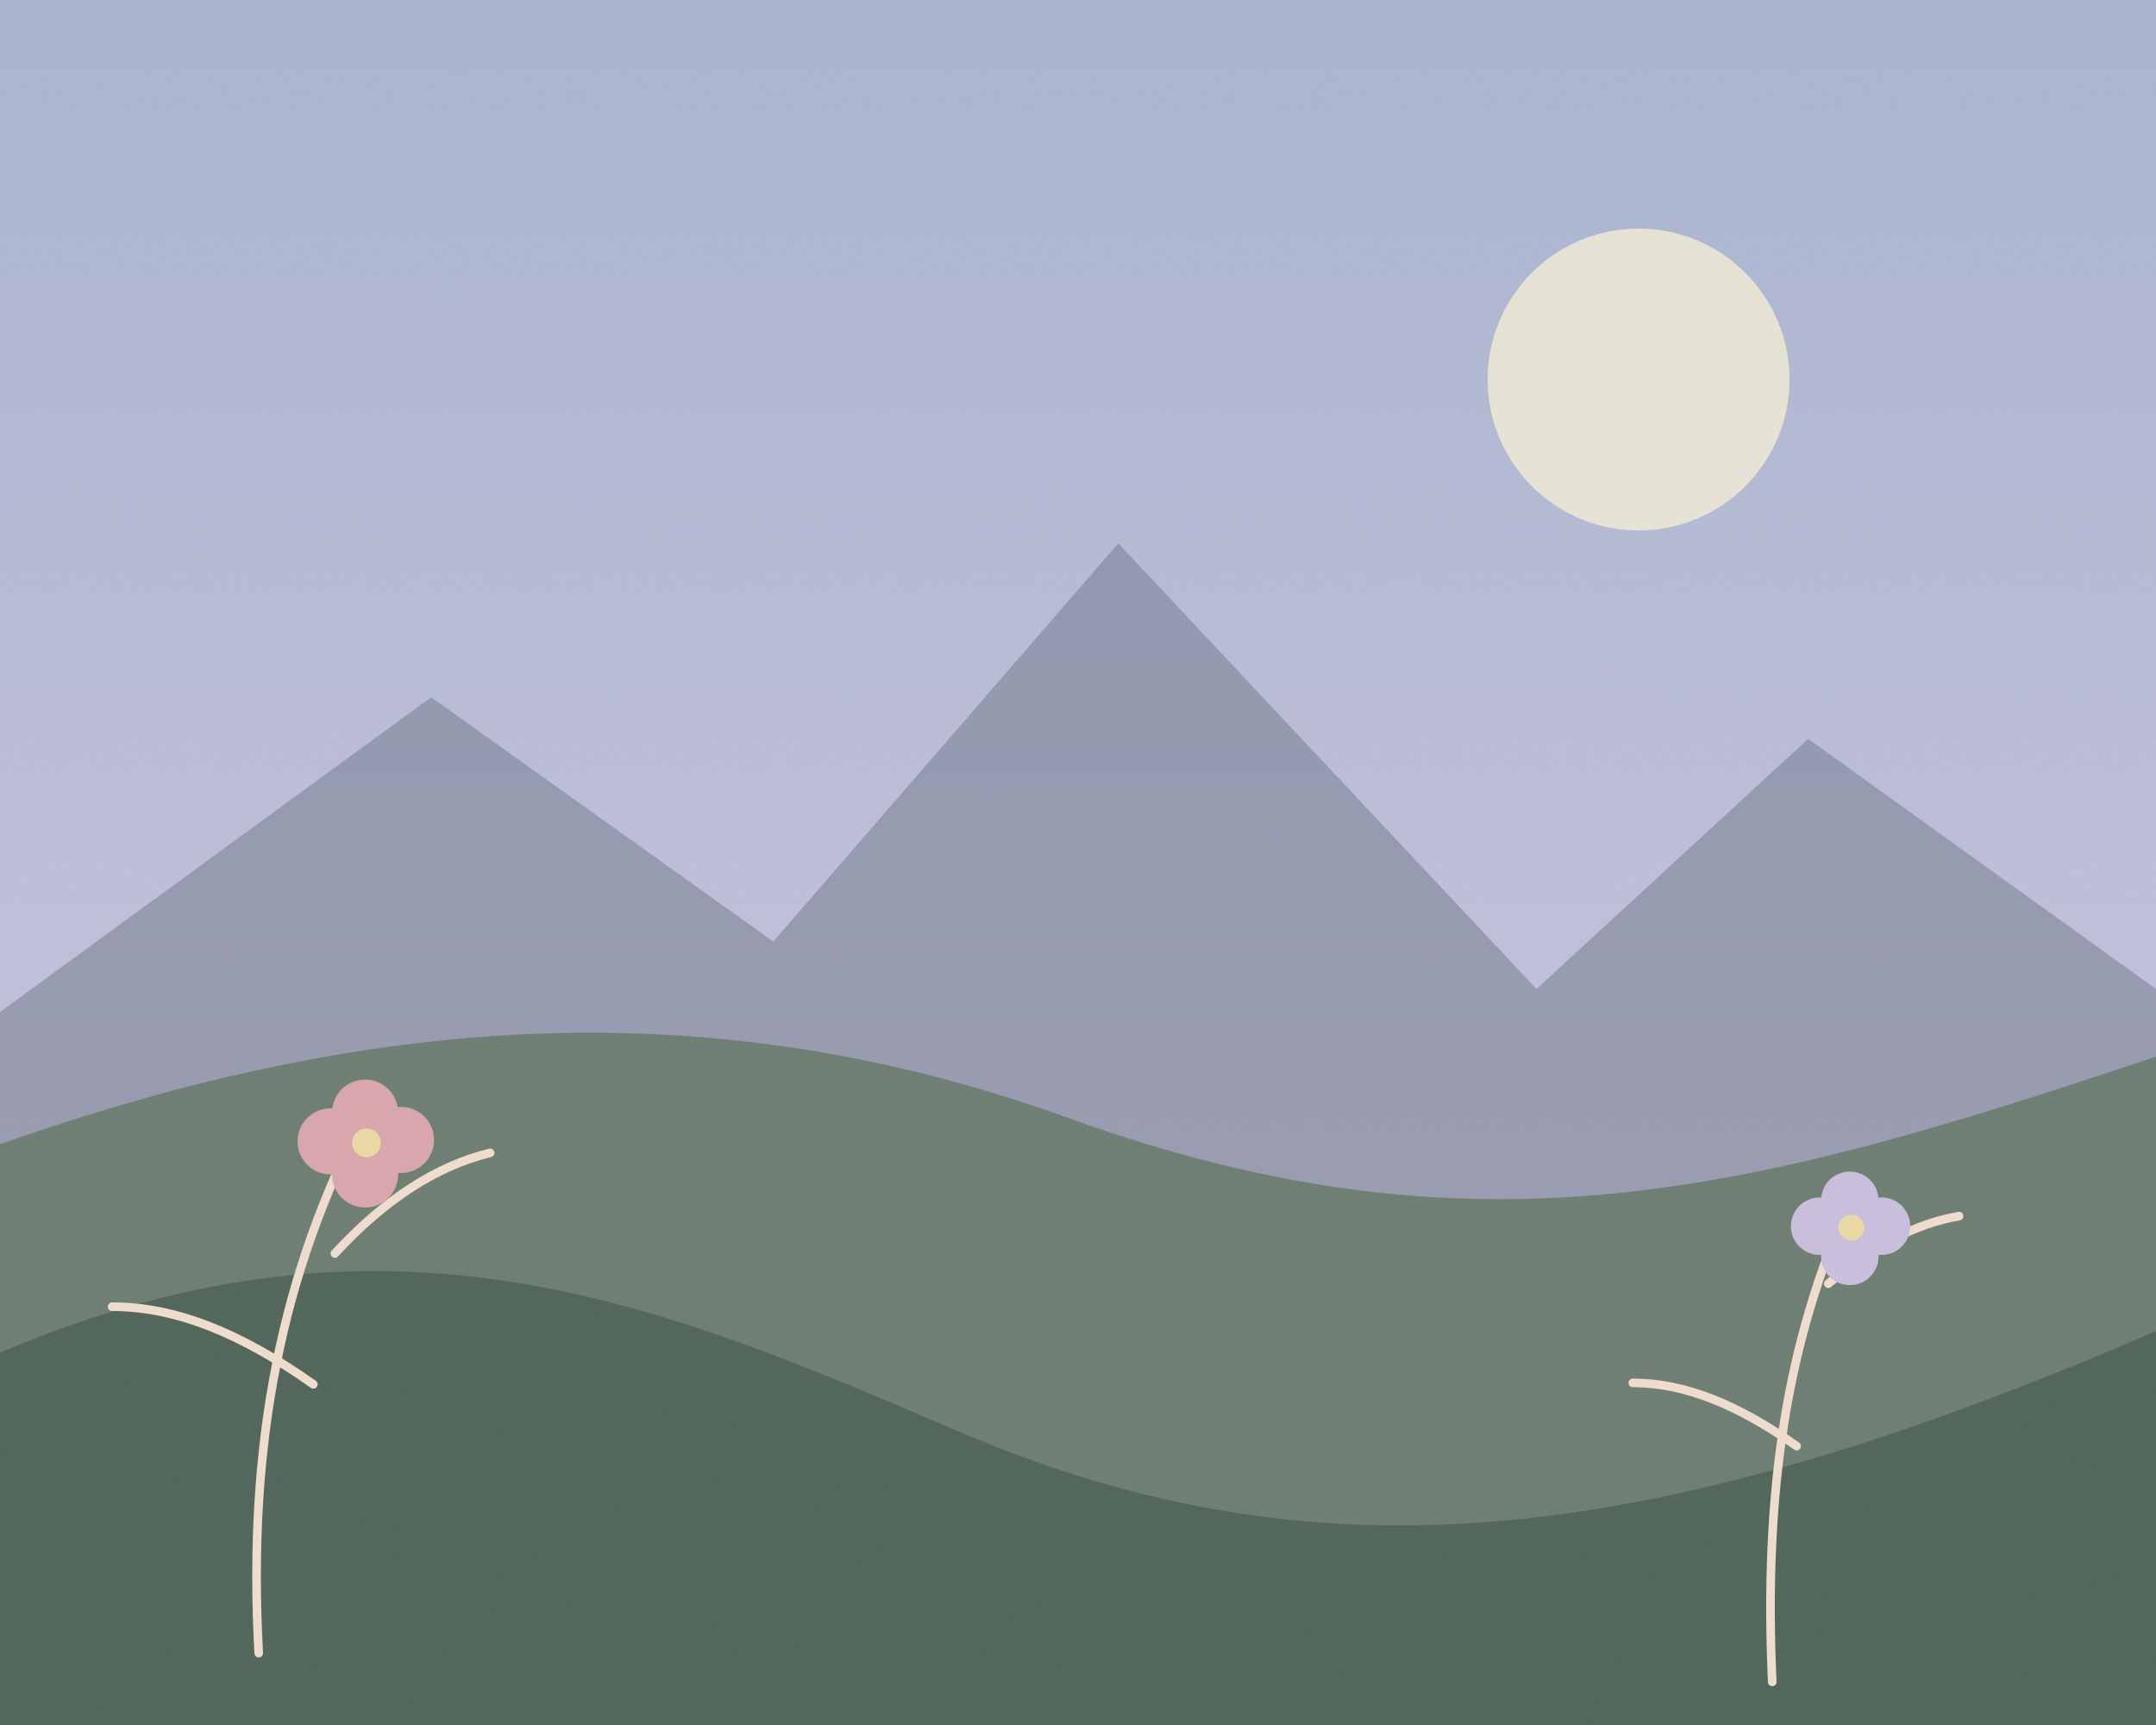
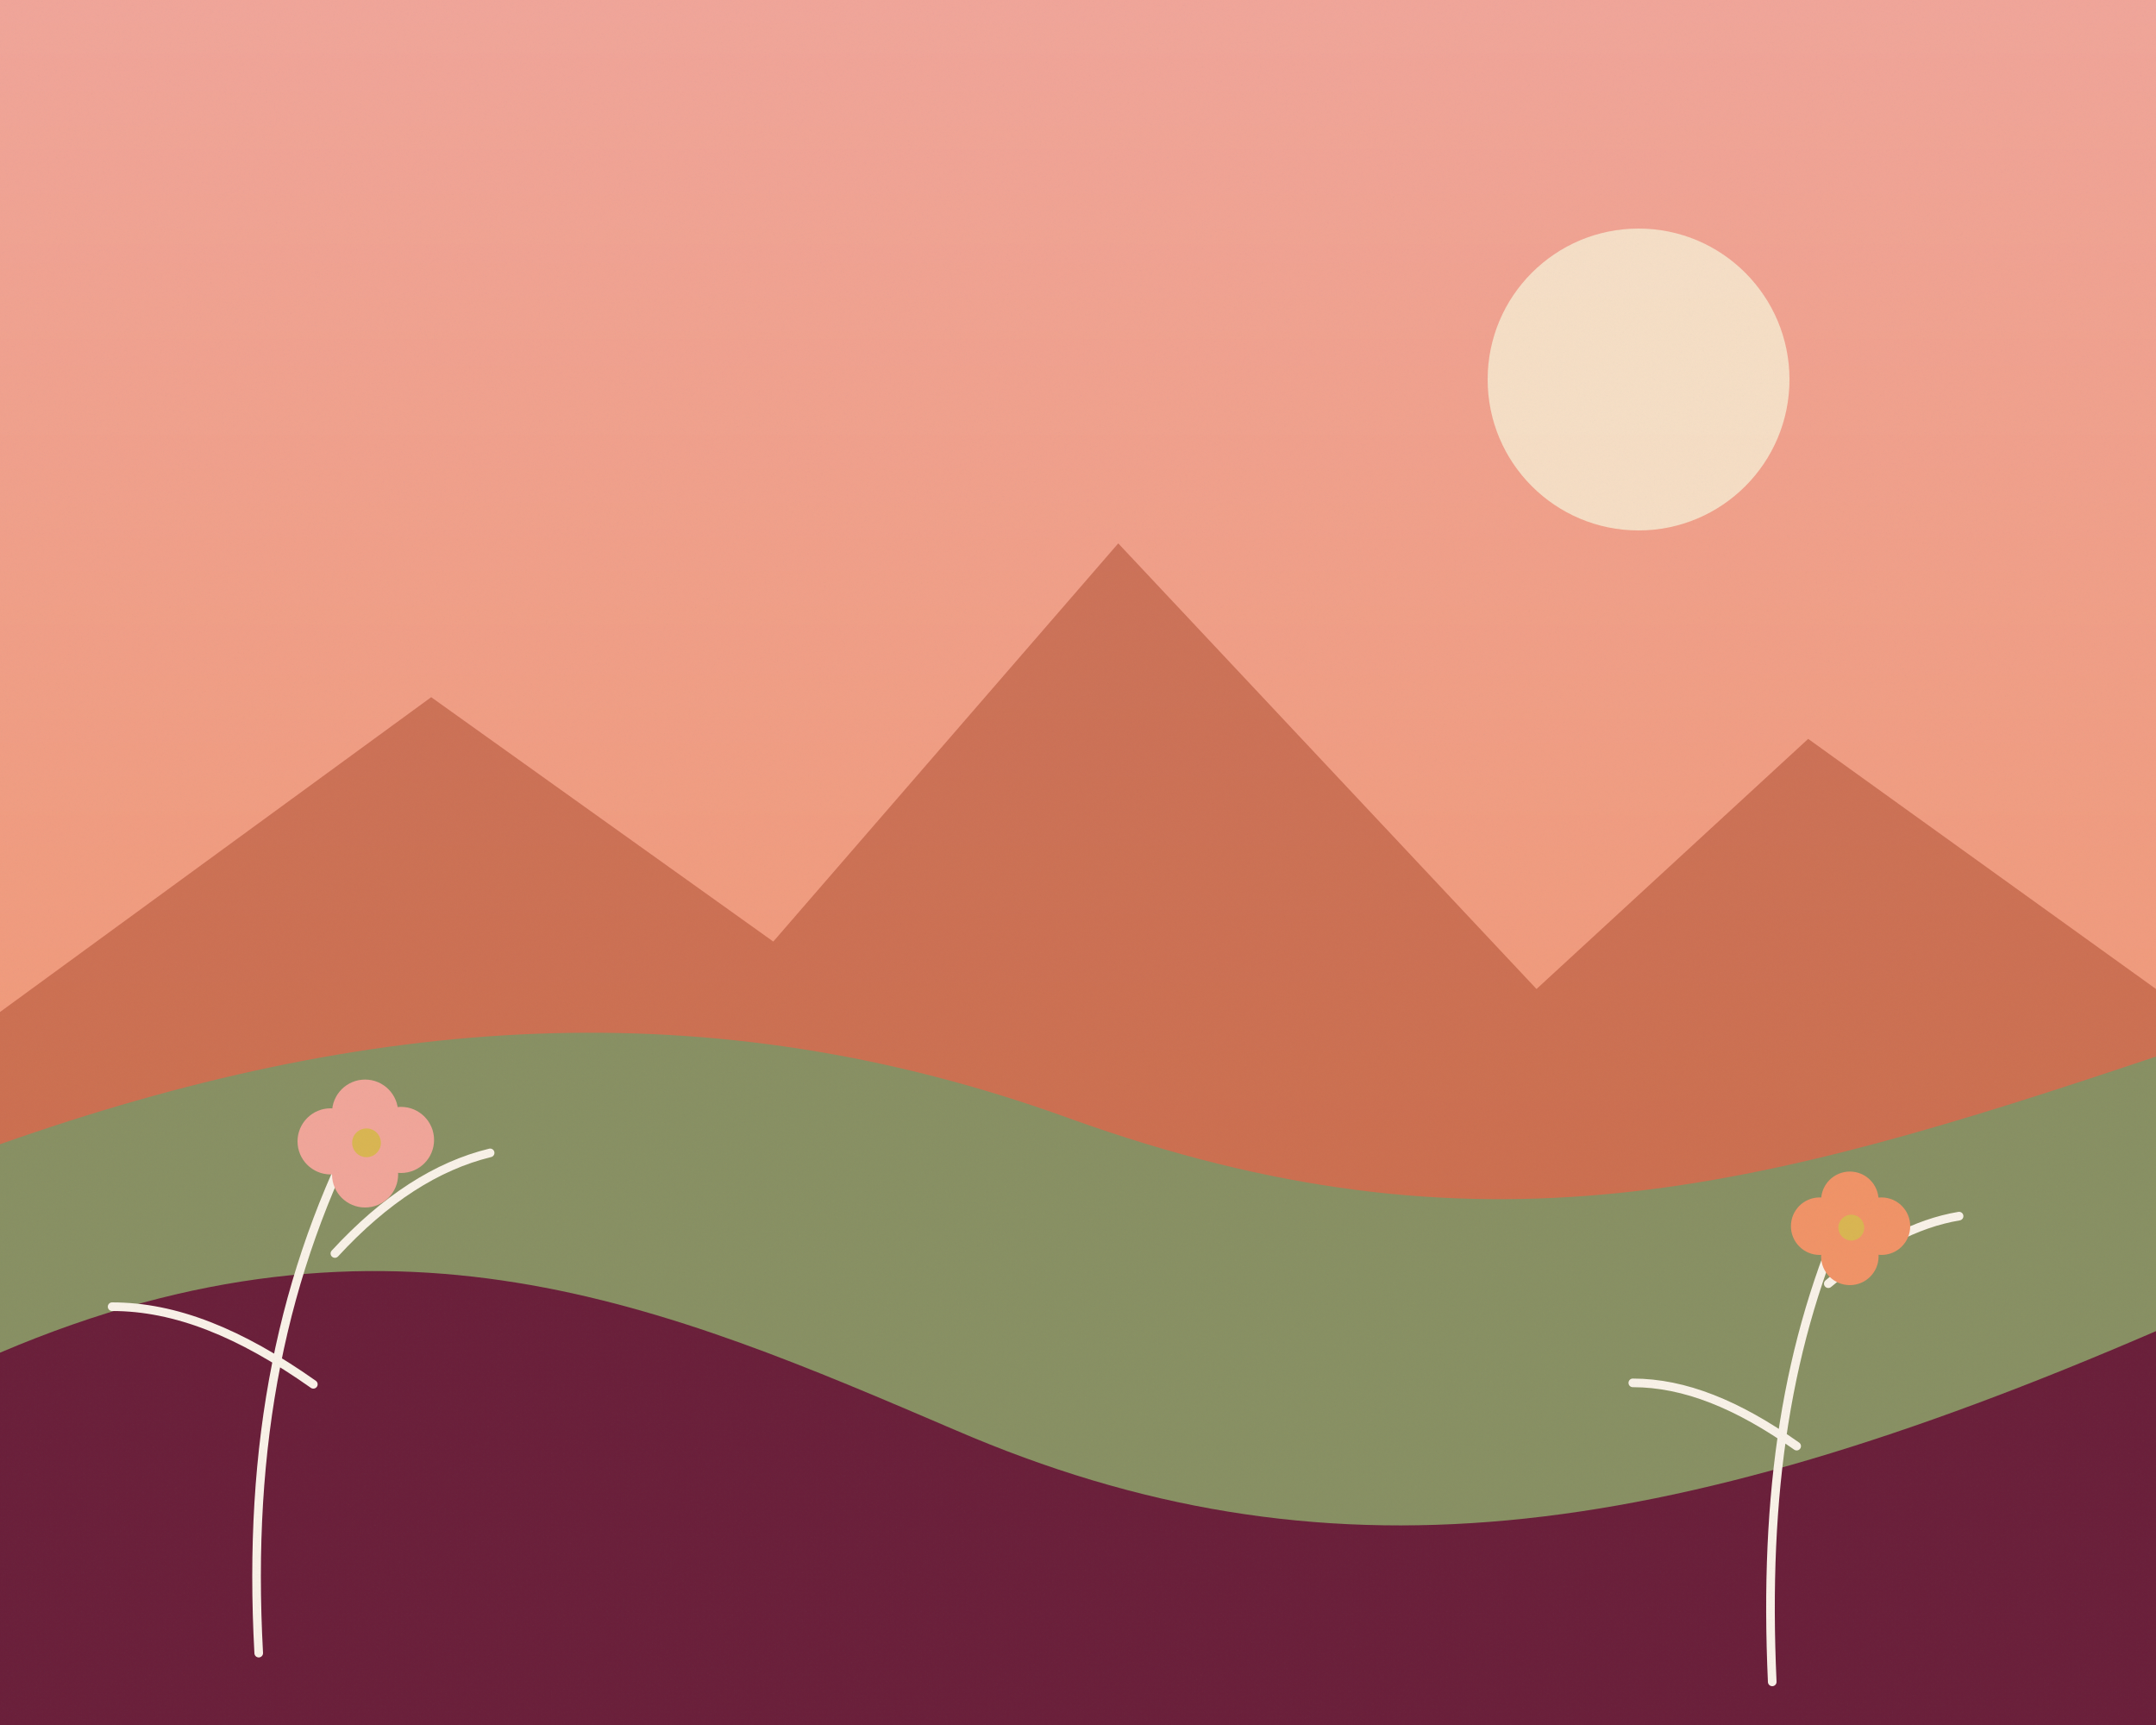
<svg xmlns="http://www.w3.org/2000/svg" viewBox="0 0 1500 1200">
  <defs>
    <linearGradient id="sky" x1="0" y1="0" x2="0" y2="1">
-       <stop stop-color="#a9b5d0" />
-       <stop offset="1" stop-color="#d2c8df" />
+       <stop stop-color="#F0A599" />
+       <stop offset="1" stop-color="#F09367" />
    </linearGradient>
    <filter id="grain">
      <feTurbulence baseFrequency=".7" numOctaves="2" seed="11" />
      <feColorMatrix values="1 0 0 0 0 0 1 0 0 0 0 0 1 0 0 0 0 0 .11 0" />
    </filter>
  </defs>
  <rect width="1500" height="1200" fill="url(#sky)" />
  <circle cx="1140" cy="264" r="105" fill="#f7f0d6" opacity=".76" />
-   <path d="M0 704 300 485l238 170 240-277 291 310 189-174 242 174v512H0Z" fill="#737a8c" opacity=".52" />
-   <path d="M0 796c255-90 493-109 744-18 286 103 479 50 756-43v465H0Z" fill="#6f7f74" />
-   <path d="M0 941c272-116 464-32 665 54 255 110 490 80 835-69v274H0Z" fill="#53675c" />
-   <g stroke="#efddcd" stroke-width="6" stroke-linecap="round" fill="none">
+   <path d="M0 704 300 485l238 170 240-277 291 310 189-174 242 174v512H0Z" fill="#AB482D" opacity=".52" />
+   <path d="M0 796c255-90 493-109 744-18 286 103 479 50 756-43v465H0Z" fill="#889063" />
+   <path d="M0 941c272-116 464-32 665 54 255 110 490 80 835-69v274H0Z" fill="#6A1F3A" />
+   <g stroke="#F8F1E7" stroke-width="6" stroke-linecap="round" fill="none">
    <path d="M180 1150c-8-146 16-265 74-375M218 963c-51-36-96-54-140-54M233 872c35-38 71-61 108-70" />
    <path d="M1233 1170c-6-132 10-237 54-334M1250 1006c-41-29-78-44-114-44M1272 893c31-26 61-42 91-47" />
  </g>
-   <g fill="#d9a7ad">
+   <g fill="#F0A599">
    <circle cx="254" cy="774" r="23" />
    <circle cx="230" cy="794" r="23" />
    <circle cx="254" cy="817" r="23" />
    <circle cx="279" cy="793" r="23" />
-     <circle cx="255" cy="795" r="10" fill="#ead9a5" />
+     <circle cx="255" cy="795" r="10" fill="#D9B552" />
  </g>
-   <g fill="#c9bfdd">
+   <g fill="#F09367">
    <circle cx="1287" cy="835" r="20" />
    <circle cx="1266" cy="853" r="20" />
    <circle cx="1287" cy="874" r="20" />
    <circle cx="1309" cy="853" r="20" />
-     <circle cx="1288" cy="854" r="9" fill="#ead9a5" />
+     <circle cx="1288" cy="854" r="9" fill="#D9B552" />
  </g>
  <rect width="1500" height="1200" filter="url(#grain)" opacity=".34" />
</svg>
